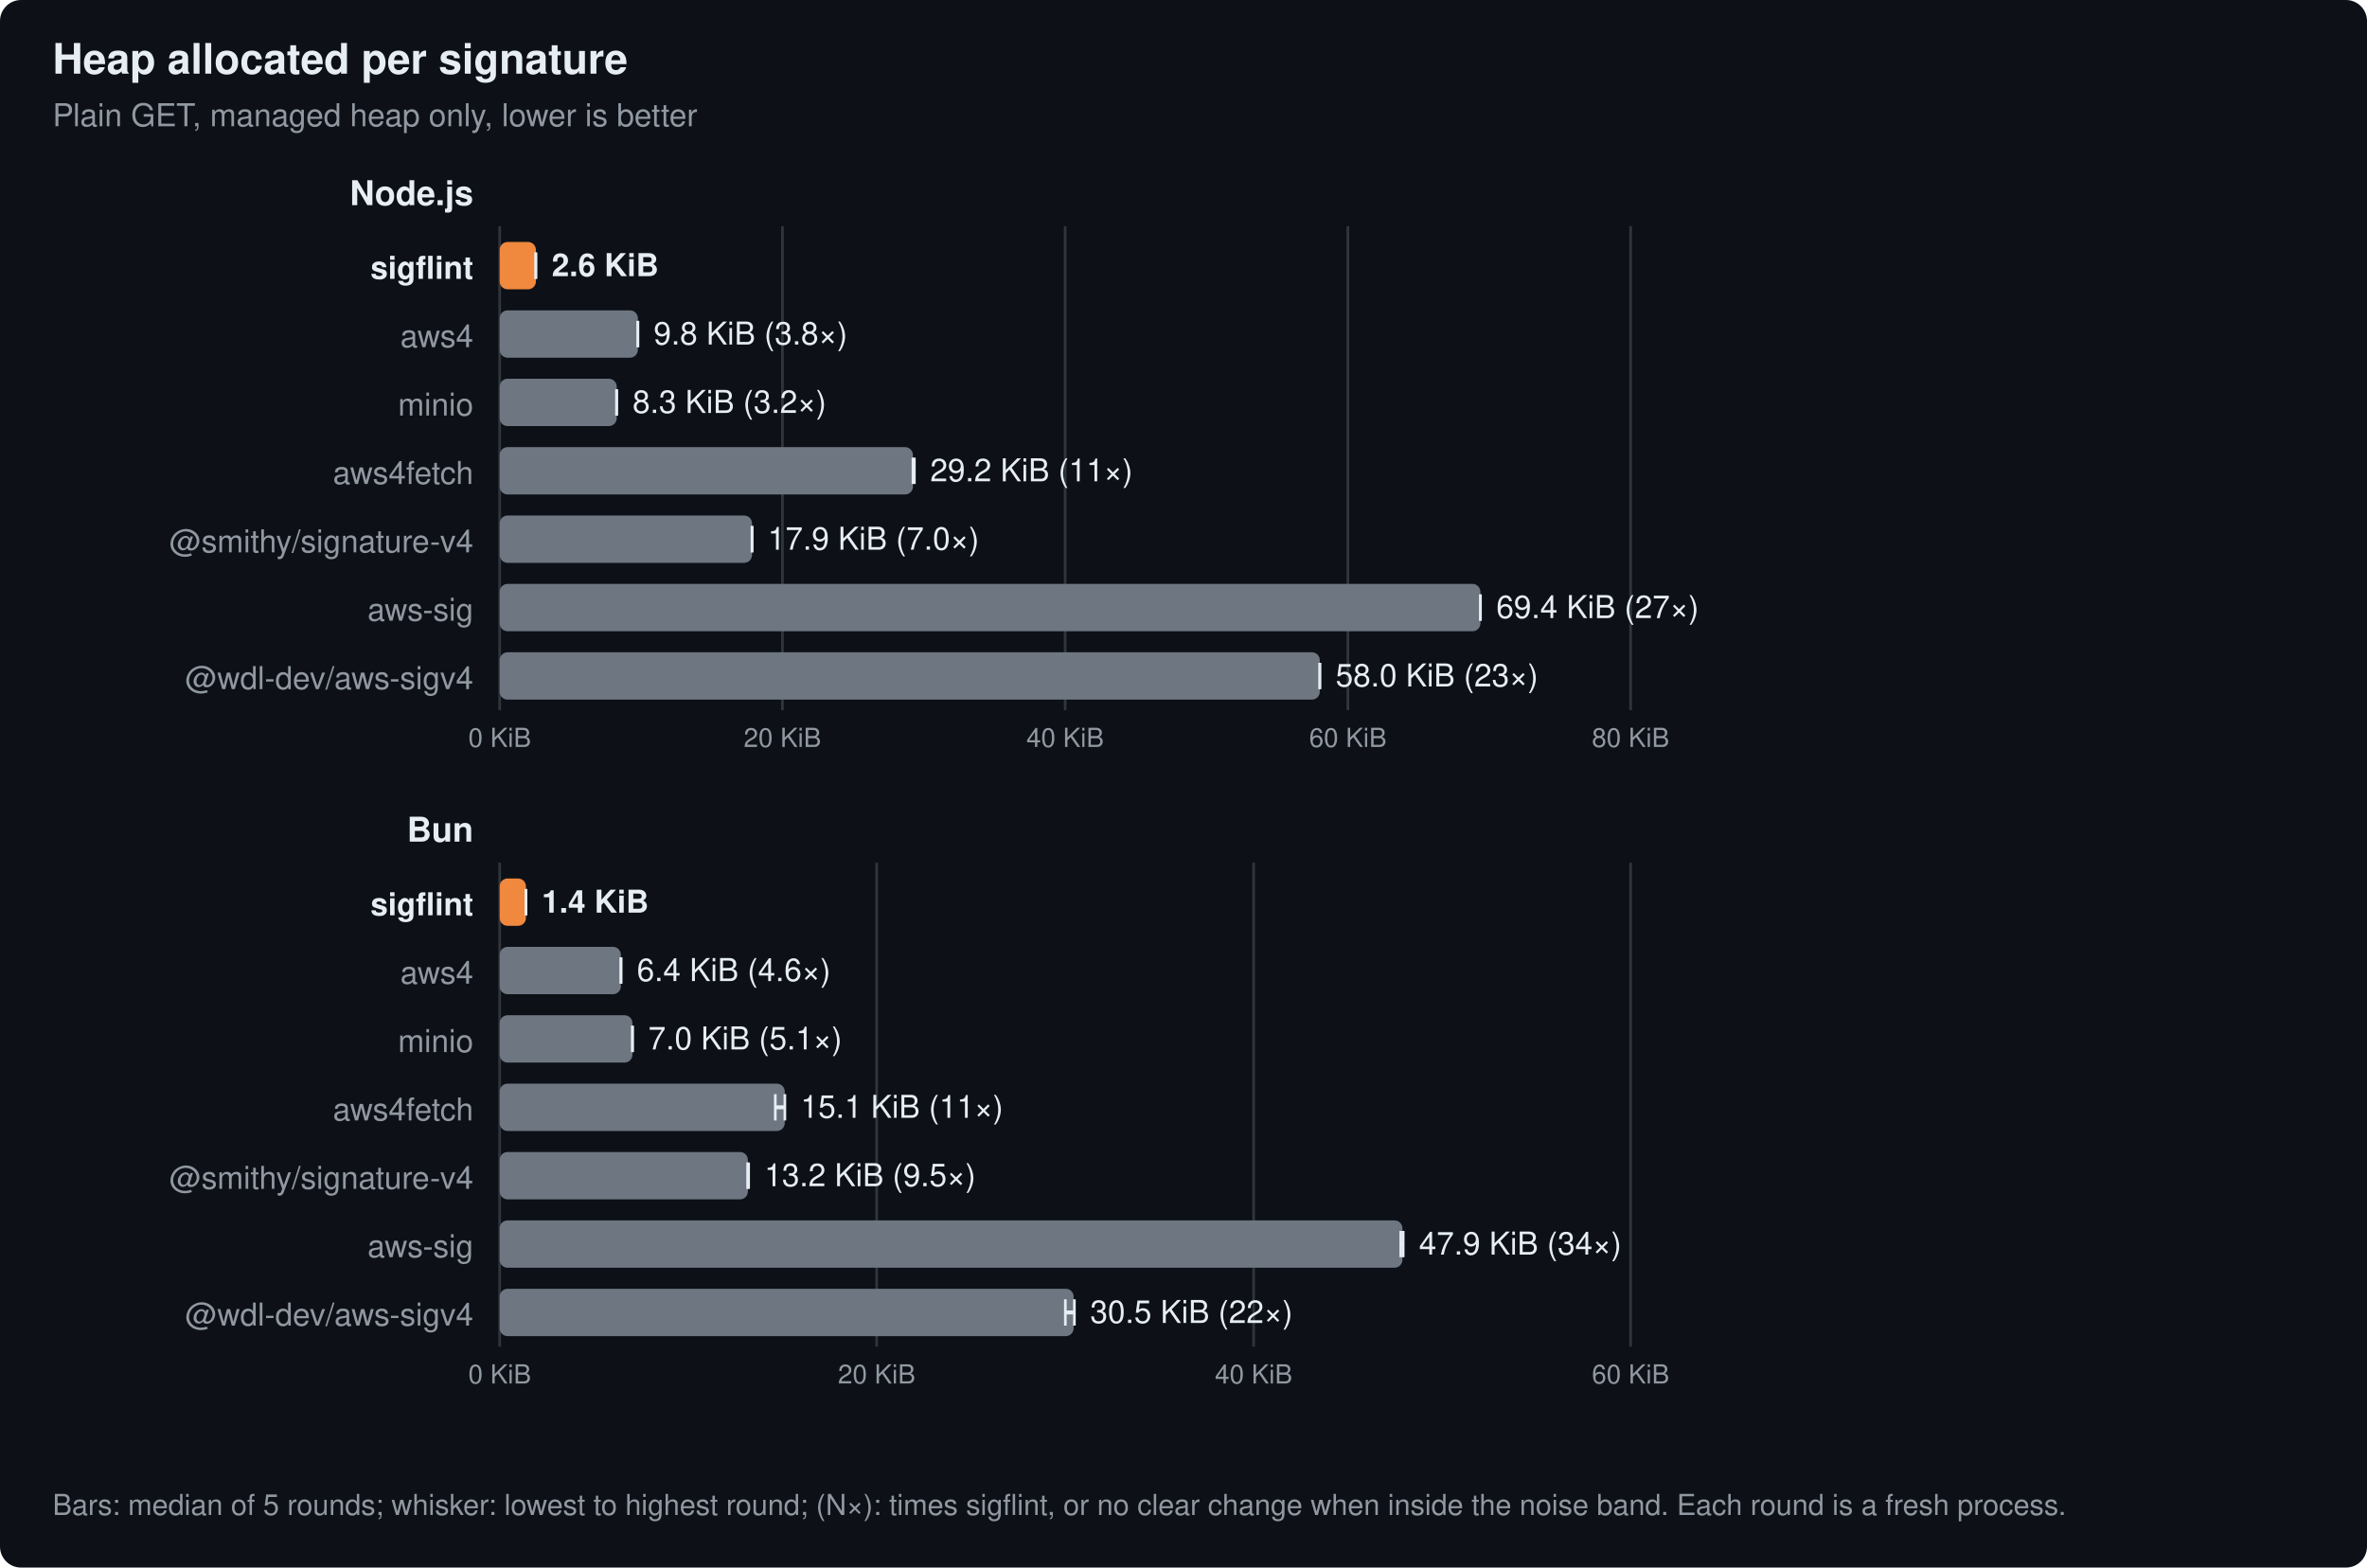
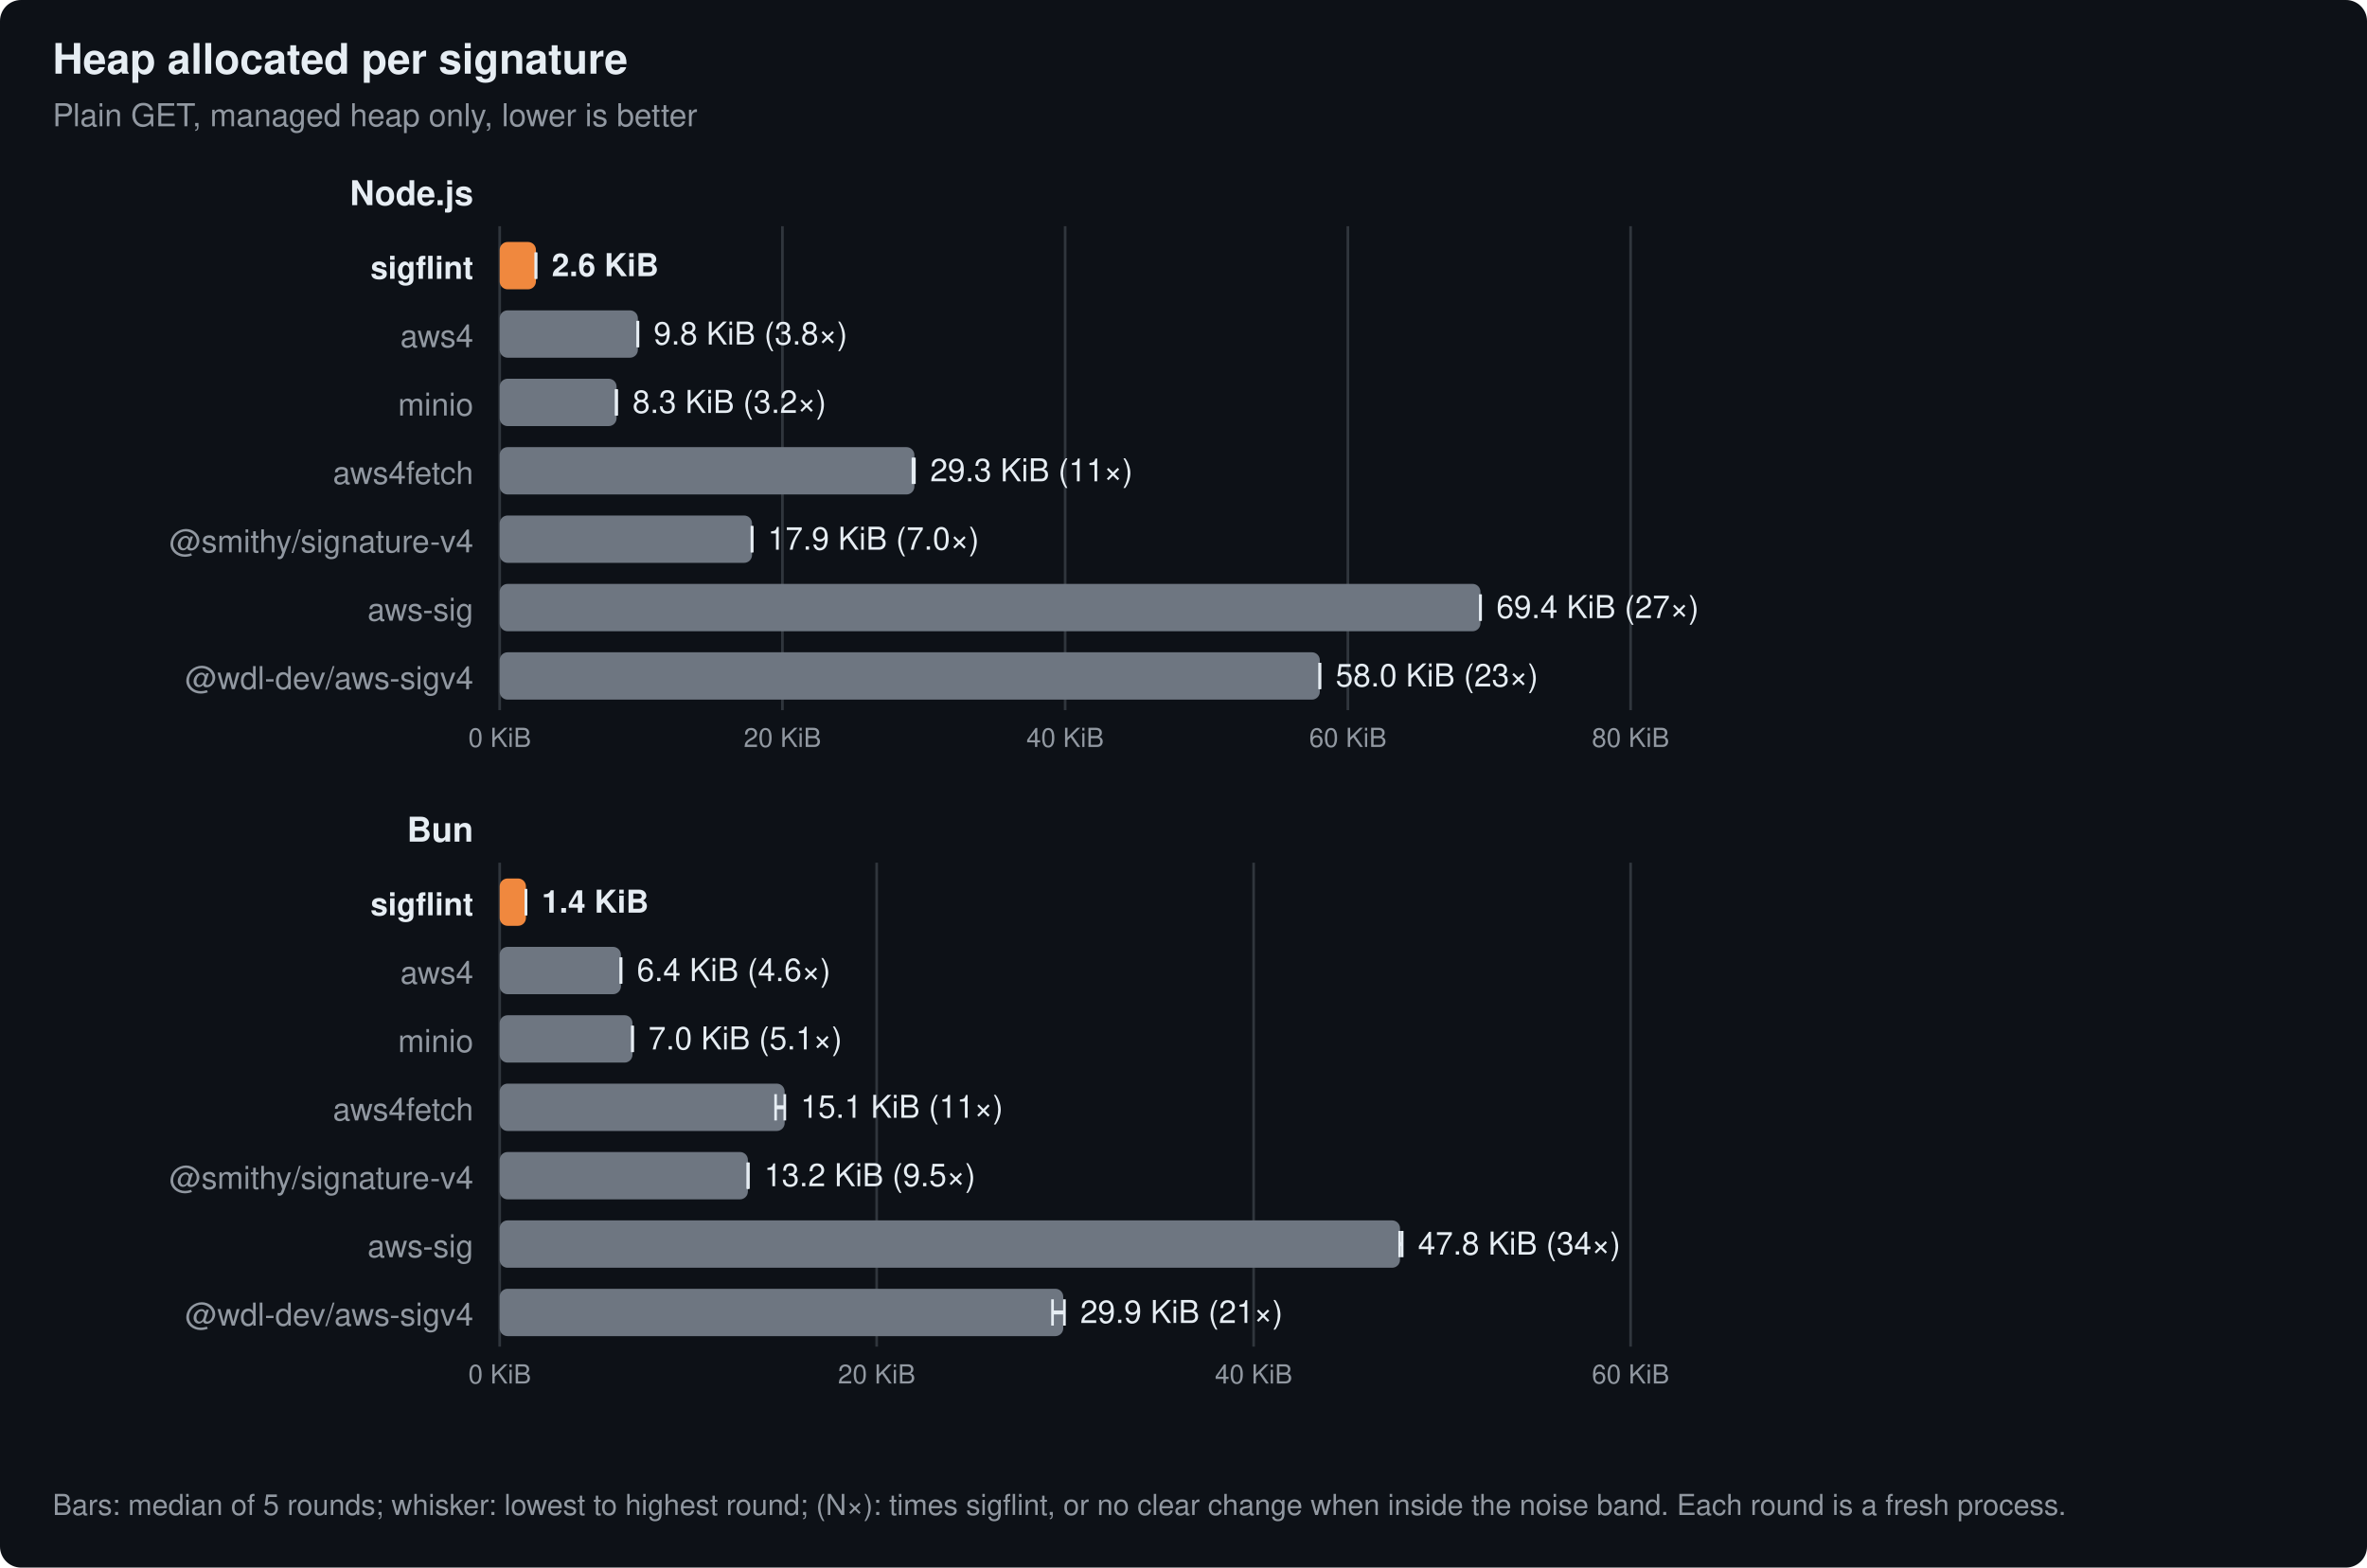
<svg xmlns="http://www.w3.org/2000/svg" width="900" height="596" viewBox="0 0 900 596" role="img" aria-labelledby="t" font-family="-apple-system,BlinkMacSystemFont,'Segoe UI',Helvetica,Arial,sans-serif">
  <rect width="900" height="596" rx="8" fill="#0d1117" />
  <text x="20" y="28" font-size="16" fill="#e6edf3" text-anchor="start" font-weight="600">Heap allocated per signature</text>
  <text x="20" y="48" font-size="12" fill="#9198a1" text-anchor="start" font-weight="400">Plain GET, managed heap only, lower is better</text>
  <text x="180" y="78" font-size="13" fill="#e6edf3" text-anchor="end" font-weight="700">Node.js</text>
  <line x1="190" y1="86" x2="190" y2="270" stroke="#30363d" />
  <text x="190" y="284" font-size="10" fill="#9198a1" text-anchor="middle" font-weight="400">0 KiB</text>
  <line x1="297.5" y1="86" x2="297.5" y2="270" stroke="#30363d" />
  <text x="297.5" y="284" font-size="10" fill="#9198a1" text-anchor="middle" font-weight="400">20 KiB</text>
  <line x1="405" y1="86" x2="405" y2="270" stroke="#30363d" />
  <text x="405" y="284" font-size="10" fill="#9198a1" text-anchor="middle" font-weight="400">40 KiB</text>
  <line x1="512.5" y1="86" x2="512.5" y2="270" stroke="#30363d" />
  <text x="512.5" y="284" font-size="10" fill="#9198a1" text-anchor="middle" font-weight="400">60 KiB</text>
  <line x1="620" y1="86" x2="620" y2="270" stroke="#30363d" />
  <text x="620" y="284" font-size="10" fill="#9198a1" text-anchor="middle" font-weight="400">80 KiB</text>
  <text x="180" y="106" font-size="12" fill="#e6edf3" text-anchor="end" font-weight="700">sigflint</text>
-   <rect x="190" y="92" width="13.773" height="18" rx="3" fill="#f0883e" />
-   <line x1="203.689" y1="101" x2="203.779" y2="101" stroke="#e6edf3" stroke-width="1.5" />
-   <line x1="203.689" y1="96" x2="203.689" y2="106" stroke="#e6edf3" />
+   <rect x="190" y="92" width="13.779" height="18" rx="3" fill="#f0883e" />
+   <line x1="203.773" y1="101" x2="203.779" y2="101" stroke="#e6edf3" stroke-width="1.5" />
+   <line x1="203.773" y1="96" x2="203.773" y2="106" stroke="#e6edf3" />
  <line x1="203.779" y1="96" x2="203.779" y2="106" stroke="#e6edf3" />
  <text x="209.779" y="105" font-size="12" fill="#e6edf3" text-anchor="start" font-weight="700">2.6 KiB</text>
  <text x="180" y="132" font-size="12" fill="#9198a1" text-anchor="end" font-weight="400">aws4</text>
  <rect x="190" y="118" width="52.537" height="18" rx="3" fill="#6e7681" />
  <line x1="242.537" y1="127" x2="242.537" y2="127" stroke="#e6edf3" stroke-width="1.5" />
  <line x1="242.537" y1="122" x2="242.537" y2="132" stroke="#e6edf3" />
  <line x1="242.537" y1="122" x2="242.537" y2="132" stroke="#e6edf3" />
  <text x="248.537" y="131" font-size="12" fill="#e6edf3" text-anchor="start" font-weight="400">9.8 KiB  (3.8×)</text>
  <text x="180" y="158" font-size="12" fill="#9198a1" text-anchor="end" font-weight="400">minio</text>
-   <rect x="190" y="144" width="44.496" height="18" rx="3" fill="#6e7681" />
-   <line x1="234.396" y1="153" x2="234.512" y2="153" stroke="#e6edf3" stroke-width="1.5" />
-   <line x1="234.396" y1="148" x2="234.396" y2="158" stroke="#e6edf3" />
-   <line x1="234.512" y1="148" x2="234.512" y2="158" stroke="#e6edf3" />
-   <text x="240.512" y="157" font-size="12" fill="#e6edf3" text-anchor="start" font-weight="400">8.3 KiB  (3.2×)</text>
+   <rect x="190" y="144" width="44.443" height="18" rx="3" fill="#6e7681" />
+   <line x1="234.255" y1="153" x2="234.496" y2="153" stroke="#e6edf3" stroke-width="1.5" />
+   <line x1="234.255" y1="148" x2="234.255" y2="158" stroke="#e6edf3" />
+   <line x1="234.496" y1="148" x2="234.496" y2="158" stroke="#e6edf3" />
+   <text x="240.496" y="157" font-size="12" fill="#e6edf3" text-anchor="start" font-weight="400">8.3 KiB  (3.2×)</text>
  <text x="180" y="184" font-size="12" fill="#9198a1" text-anchor="end" font-weight="400">aws4fetch</text>
-   <rect x="190" y="170" width="157.13" height="18" rx="3" fill="#6e7681" />
+   <rect x="190" y="170" width="157.67" height="18" rx="3" fill="#6e7681" />
  <line x1="347.13" y1="179" x2="347.67" y2="179" stroke="#e6edf3" stroke-width="1.5" />
  <line x1="347.13" y1="174" x2="347.13" y2="184" stroke="#e6edf3" />
  <line x1="347.67" y1="174" x2="347.67" y2="184" stroke="#e6edf3" />
-   <text x="353.67" y="183" font-size="12" fill="#e6edf3" text-anchor="start" font-weight="400">29.2 KiB  (11×)</text>
+   <text x="353.67" y="183" font-size="12" fill="#e6edf3" text-anchor="start" font-weight="400">29.3 KiB  (11×)</text>
  <text x="180" y="210" font-size="12" fill="#9198a1" text-anchor="end" font-weight="400">@smithy/signature-v4</text>
  <rect x="190" y="196" width="95.947" height="18" rx="3" fill="#6e7681" />
-   <line x1="285.947" y1="205" x2="285.947" y2="205" stroke="#e6edf3" stroke-width="1.5" />
-   <line x1="285.947" y1="200" x2="285.947" y2="210" stroke="#e6edf3" />
+   <line x1="285.931" y1="205" x2="285.947" y2="205" stroke="#e6edf3" stroke-width="1.5" />
+   <line x1="285.931" y1="200" x2="285.931" y2="210" stroke="#e6edf3" />
  <line x1="285.947" y1="200" x2="285.947" y2="210" stroke="#e6edf3" />
  <text x="291.947" y="209" font-size="12" fill="#e6edf3" text-anchor="start" font-weight="400">17.9 KiB  (7.0×)</text>
  <text x="180" y="236" font-size="12" fill="#9198a1" text-anchor="end" font-weight="400">aws-sig</text>
-   <rect x="190" y="222" width="372.896" height="18" rx="3" fill="#6e7681" />
-   <line x1="562.885" y1="231" x2="562.927" y2="231" stroke="#e6edf3" stroke-width="1.5" />
-   <line x1="562.885" y1="226" x2="562.885" y2="236" stroke="#e6edf3" />
-   <line x1="562.927" y1="226" x2="562.927" y2="236" stroke="#e6edf3" />
-   <text x="568.927" y="235" font-size="12" fill="#e6edf3" text-anchor="start" font-weight="400">69.4 KiB  (27×)</text>
+   <rect x="190" y="222" width="372.922" height="18" rx="3" fill="#6e7681" />
+   <line x1="562.87" y1="231" x2="562.954" y2="231" stroke="#e6edf3" stroke-width="1.5" />
+   <line x1="562.87" y1="226" x2="562.87" y2="236" stroke="#e6edf3" />
+   <line x1="562.954" y1="226" x2="562.954" y2="236" stroke="#e6edf3" />
+   <text x="568.954" y="235" font-size="12" fill="#e6edf3" text-anchor="start" font-weight="400">69.4 KiB  (27×)</text>
  <text x="180" y="262" font-size="12" fill="#9198a1" text-anchor="end" font-weight="400">@wdl-dev/aws-sigv4</text>
  <rect x="190" y="248" width="311.834" height="18" rx="3" fill="#6e7681" />
  <line x1="501.834" y1="257" x2="501.834" y2="257" stroke="#e6edf3" stroke-width="1.5" />
  <line x1="501.834" y1="252" x2="501.834" y2="262" stroke="#e6edf3" />
  <line x1="501.834" y1="252" x2="501.834" y2="262" stroke="#e6edf3" />
  <text x="507.834" y="261" font-size="12" fill="#e6edf3" text-anchor="start" font-weight="400">58.0 KiB  (23×)</text>
  <text x="180" y="320" font-size="13" fill="#e6edf3" text-anchor="end" font-weight="700">Bun</text>
  <line x1="190" y1="328" x2="190" y2="512" stroke="#30363d" />
  <text x="190" y="526" font-size="10" fill="#9198a1" text-anchor="middle" font-weight="400">0 KiB</text>
  <line x1="333.333" y1="328" x2="333.333" y2="512" stroke="#30363d" />
  <text x="333.333" y="526" font-size="10" fill="#9198a1" text-anchor="middle" font-weight="400">20 KiB</text>
  <line x1="476.667" y1="328" x2="476.667" y2="512" stroke="#30363d" />
  <text x="476.667" y="526" font-size="10" fill="#9198a1" text-anchor="middle" font-weight="400">40 KiB</text>
  <line x1="620" y1="328" x2="620" y2="512" stroke="#30363d" />
  <text x="620" y="526" font-size="10" fill="#9198a1" text-anchor="middle" font-weight="400">60 KiB</text>
  <text x="180" y="348" font-size="12" fill="#e6edf3" text-anchor="end" font-weight="700">sigflint</text>
-   <rect x="190" y="334" width="9.981" height="18" rx="3" fill="#f0883e" />
-   <line x1="199.976" y1="343" x2="199.987" y2="343" stroke="#e6edf3" stroke-width="1.5" />
+   <rect x="190" y="334" width="9.98" height="18" rx="3" fill="#f0883e" />
+   <line x1="199.976" y1="343" x2="199.985" y2="343" stroke="#e6edf3" stroke-width="1.5" />
  <line x1="199.976" y1="338" x2="199.976" y2="348" stroke="#e6edf3" />
-   <line x1="199.987" y1="338" x2="199.987" y2="348" stroke="#e6edf3" />
-   <text x="205.987" y="347" font-size="12" fill="#e6edf3" text-anchor="start" font-weight="700">1.4 KiB</text>
+   <line x1="199.985" y1="338" x2="199.985" y2="348" stroke="#e6edf3" />
+   <text x="205.985" y="347" font-size="12" fill="#e6edf3" text-anchor="start" font-weight="700">1.4 KiB</text>
  <text x="180" y="374" font-size="12" fill="#9198a1" text-anchor="end" font-weight="400">aws4</text>
-   <rect x="190" y="360" width="46.073" height="18" rx="3" fill="#6e7681" />
-   <line x1="236.067" y1="369" x2="236.151" y2="369" stroke="#e6edf3" stroke-width="1.5" />
-   <line x1="236.067" y1="364" x2="236.067" y2="374" stroke="#e6edf3" />
-   <line x1="236.151" y1="364" x2="236.151" y2="374" stroke="#e6edf3" />
-   <text x="242.151" y="373" font-size="12" fill="#e6edf3" text-anchor="start" font-weight="400">6.4 KiB  (4.6×)</text>
+   <rect x="190" y="360" width="46.096" height="18" rx="3" fill="#6e7681" />
+   <line x1="236.061" y1="369" x2="236.133" y2="369" stroke="#e6edf3" stroke-width="1.5" />
+   <line x1="236.061" y1="364" x2="236.061" y2="374" stroke="#e6edf3" />
+   <line x1="236.133" y1="364" x2="236.133" y2="374" stroke="#e6edf3" />
+   <text x="242.133" y="373" font-size="12" fill="#e6edf3" text-anchor="start" font-weight="400">6.4 KiB  (4.6×)</text>
  <text x="180" y="400" font-size="12" fill="#9198a1" text-anchor="end" font-weight="400">minio</text>
-   <rect x="190" y="386" width="50.479" height="18" rx="3" fill="#6e7681" />
-   <line x1="240.466" y1="395" x2="240.487" y2="395" stroke="#e6edf3" stroke-width="1.5" />
-   <line x1="240.466" y1="390" x2="240.466" y2="400" stroke="#e6edf3" />
-   <line x1="240.487" y1="390" x2="240.487" y2="400" stroke="#e6edf3" />
-   <text x="246.487" y="399" font-size="12" fill="#e6edf3" text-anchor="start" font-weight="400">7.0 KiB  (5.1×)</text>
+   <rect x="190" y="386" width="50.491" height="18" rx="3" fill="#6e7681" />
+   <line x1="240.465" y1="395" x2="240.518" y2="395" stroke="#e6edf3" stroke-width="1.5" />
+   <line x1="240.465" y1="390" x2="240.465" y2="400" stroke="#e6edf3" />
+   <line x1="240.518" y1="390" x2="240.518" y2="400" stroke="#e6edf3" />
+   <text x="246.518" y="399" font-size="12" fill="#e6edf3" text-anchor="start" font-weight="400">7.0 KiB  (5.1×)</text>
  <text x="180" y="426" font-size="12" fill="#9198a1" text-anchor="end" font-weight="400">aws4fetch</text>
-   <rect x="190" y="412" width="108.391" height="18" rx="3" fill="#6e7681" />
-   <line x1="294.787" y1="421" x2="298.432" y2="421" stroke="#e6edf3" stroke-width="1.5" />
-   <line x1="294.787" y1="416" x2="294.787" y2="426" stroke="#e6edf3" />
-   <line x1="298.432" y1="416" x2="298.432" y2="426" stroke="#e6edf3" />
-   <text x="304.432" y="425" font-size="12" fill="#e6edf3" text-anchor="start" font-weight="400">15.1 KiB  (11×)</text>
+   <rect x="190" y="412" width="108.351" height="18" rx="3" fill="#6e7681" />
+   <line x1="294.911" y1="421" x2="298.399" y2="421" stroke="#e6edf3" stroke-width="1.5" />
+   <line x1="294.911" y1="416" x2="294.911" y2="426" stroke="#e6edf3" />
+   <line x1="298.399" y1="416" x2="298.399" y2="426" stroke="#e6edf3" />
+   <text x="304.399" y="425" font-size="12" fill="#e6edf3" text-anchor="start" font-weight="400">15.1 KiB  (11×)</text>
  <text x="180" y="452" font-size="12" fill="#9198a1" text-anchor="end" font-weight="400">@smithy/signature-v4</text>
-   <rect x="190" y="438" width="94.377" height="18" rx="3" fill="#6e7681" />
-   <line x1="284.267" y1="447" x2="284.649" y2="447" stroke="#e6edf3" stroke-width="1.5" />
-   <line x1="284.267" y1="442" x2="284.267" y2="452" stroke="#e6edf3" />
-   <line x1="284.649" y1="442" x2="284.649" y2="452" stroke="#e6edf3" />
-   <text x="290.649" y="451" font-size="12" fill="#e6edf3" text-anchor="start" font-weight="400">13.2 KiB  (9.5×)</text>
+   <rect x="190" y="438" width="94.375" height="18" rx="3" fill="#6e7681" />
+   <line x1="284.308" y1="447" x2="284.562" y2="447" stroke="#e6edf3" stroke-width="1.5" />
+   <line x1="284.308" y1="442" x2="284.308" y2="452" stroke="#e6edf3" />
+   <line x1="284.562" y1="442" x2="284.562" y2="452" stroke="#e6edf3" />
+   <text x="290.562" y="451" font-size="12" fill="#e6edf3" text-anchor="start" font-weight="400">13.2 KiB  (9.5×)</text>
  <text x="180" y="478" font-size="12" fill="#9198a1" text-anchor="end" font-weight="400">aws-sig</text>
-   <rect x="190" y="464" width="343.239" height="18" rx="3" fill="#6e7681" />
-   <line x1="532.61" y1="473" x2="533.533" y2="473" stroke="#e6edf3" stroke-width="1.5" />
-   <line x1="532.61" y1="468" x2="532.61" y2="478" stroke="#e6edf3" />
-   <line x1="533.533" y1="468" x2="533.533" y2="478" stroke="#e6edf3" />
-   <text x="539.533" y="477" font-size="12" fill="#e6edf3" text-anchor="start" font-weight="400">47.9 KiB  (34×)</text>
+   <rect x="190" y="464" width="342.327" height="18" rx="3" fill="#6e7681" />
+   <line x1="532.2" y1="473" x2="533.145" y2="473" stroke="#e6edf3" stroke-width="1.5" />
+   <line x1="532.2" y1="468" x2="532.2" y2="478" stroke="#e6edf3" />
+   <line x1="533.145" y1="468" x2="533.145" y2="478" stroke="#e6edf3" />
+   <text x="539.145" y="477" font-size="12" fill="#e6edf3" text-anchor="start" font-weight="400">47.8 KiB  (34×)</text>
  <text x="180" y="504" font-size="12" fill="#9198a1" text-anchor="end" font-weight="400">@wdl-dev/aws-sigv4</text>
-   <rect x="190" y="490" width="218.234" height="18" rx="3" fill="#6e7681" />
-   <line x1="405.074" y1="499" x2="408.517" y2="499" stroke="#e6edf3" stroke-width="1.5" />
-   <line x1="405.074" y1="494" x2="405.074" y2="504" stroke="#e6edf3" />
-   <line x1="408.517" y1="494" x2="408.517" y2="504" stroke="#e6edf3" />
-   <text x="414.517" y="503" font-size="12" fill="#e6edf3" text-anchor="start" font-weight="400">30.5 KiB  (22×)</text>
+   <rect x="190" y="490" width="214.283" height="18" rx="3" fill="#6e7681" />
+   <line x1="400.203" y1="499" x2="404.731" y2="499" stroke="#e6edf3" stroke-width="1.5" />
+   <line x1="400.203" y1="494" x2="400.203" y2="504" stroke="#e6edf3" />
+   <line x1="404.731" y1="494" x2="404.731" y2="504" stroke="#e6edf3" />
+   <text x="410.731" y="503" font-size="12" fill="#e6edf3" text-anchor="start" font-weight="400">29.9 KiB  (21×)</text>
  <text x="20" y="576" font-size="11" fill="#9198a1" text-anchor="start" font-weight="400">Bars: median of 5 rounds; whisker: lowest to highest round; (N×): times sigflint, or no clear change when inside the noise band. Each round is a fresh process.</text>
</svg>
